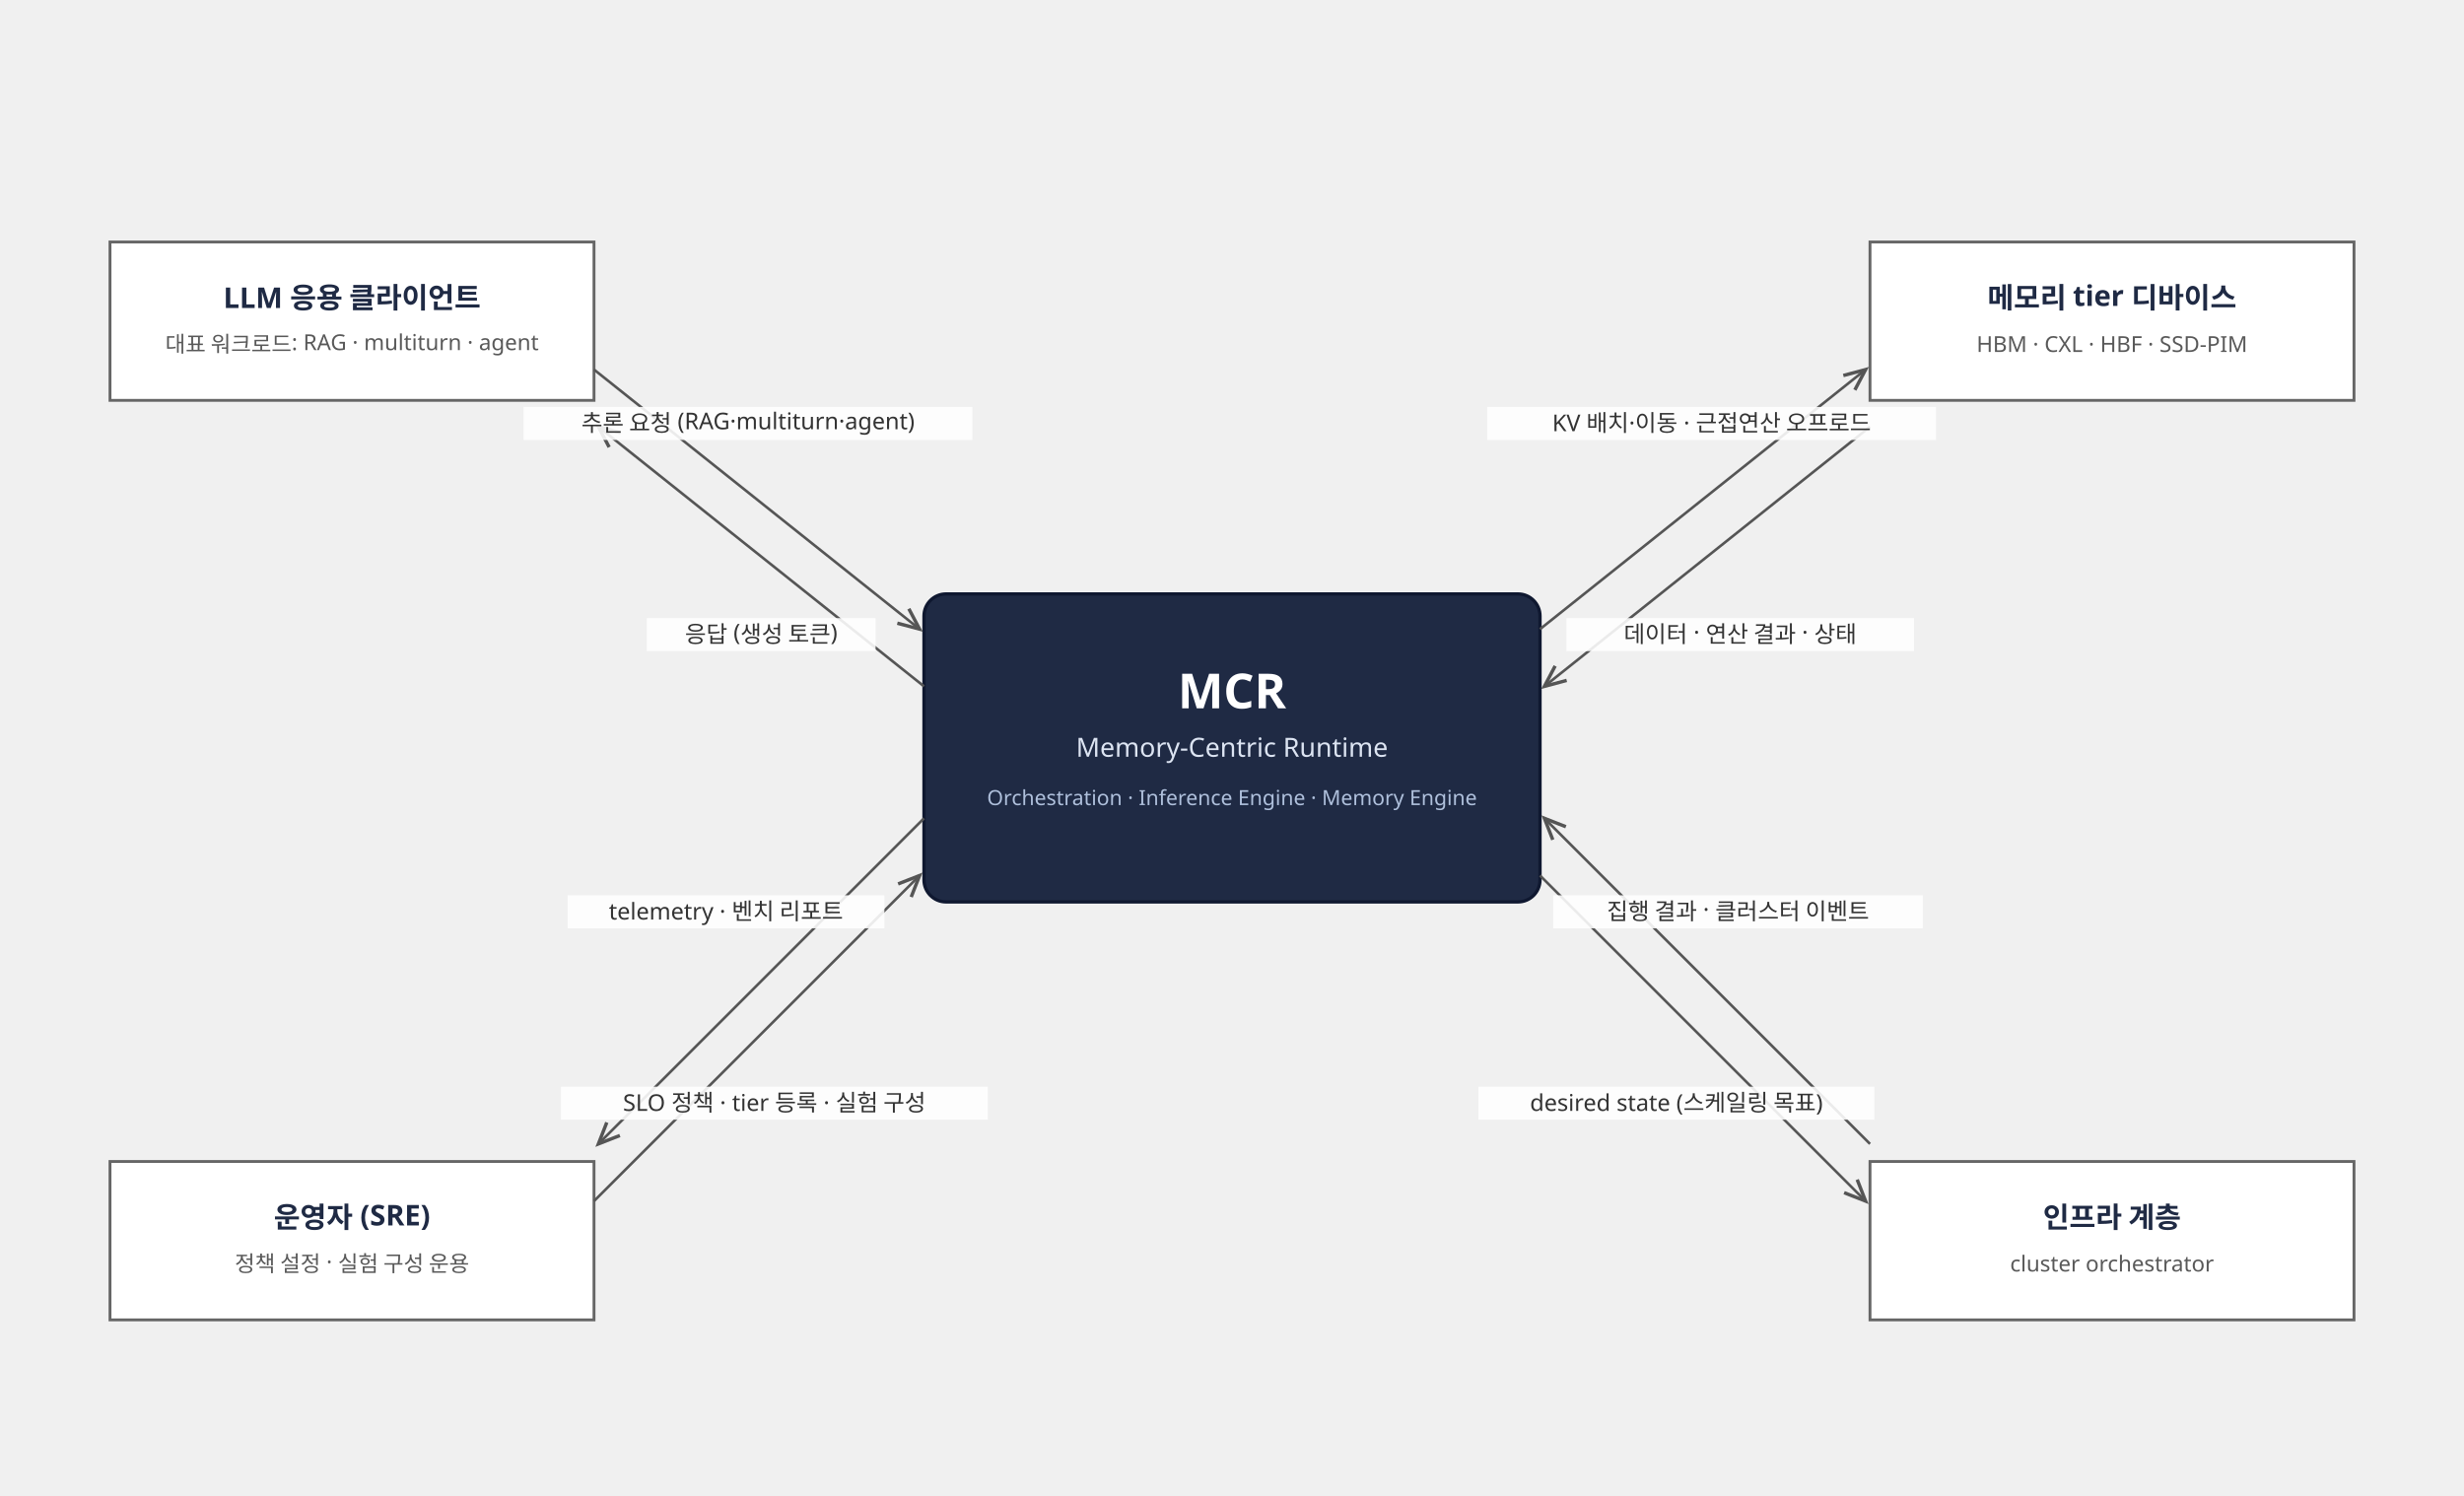
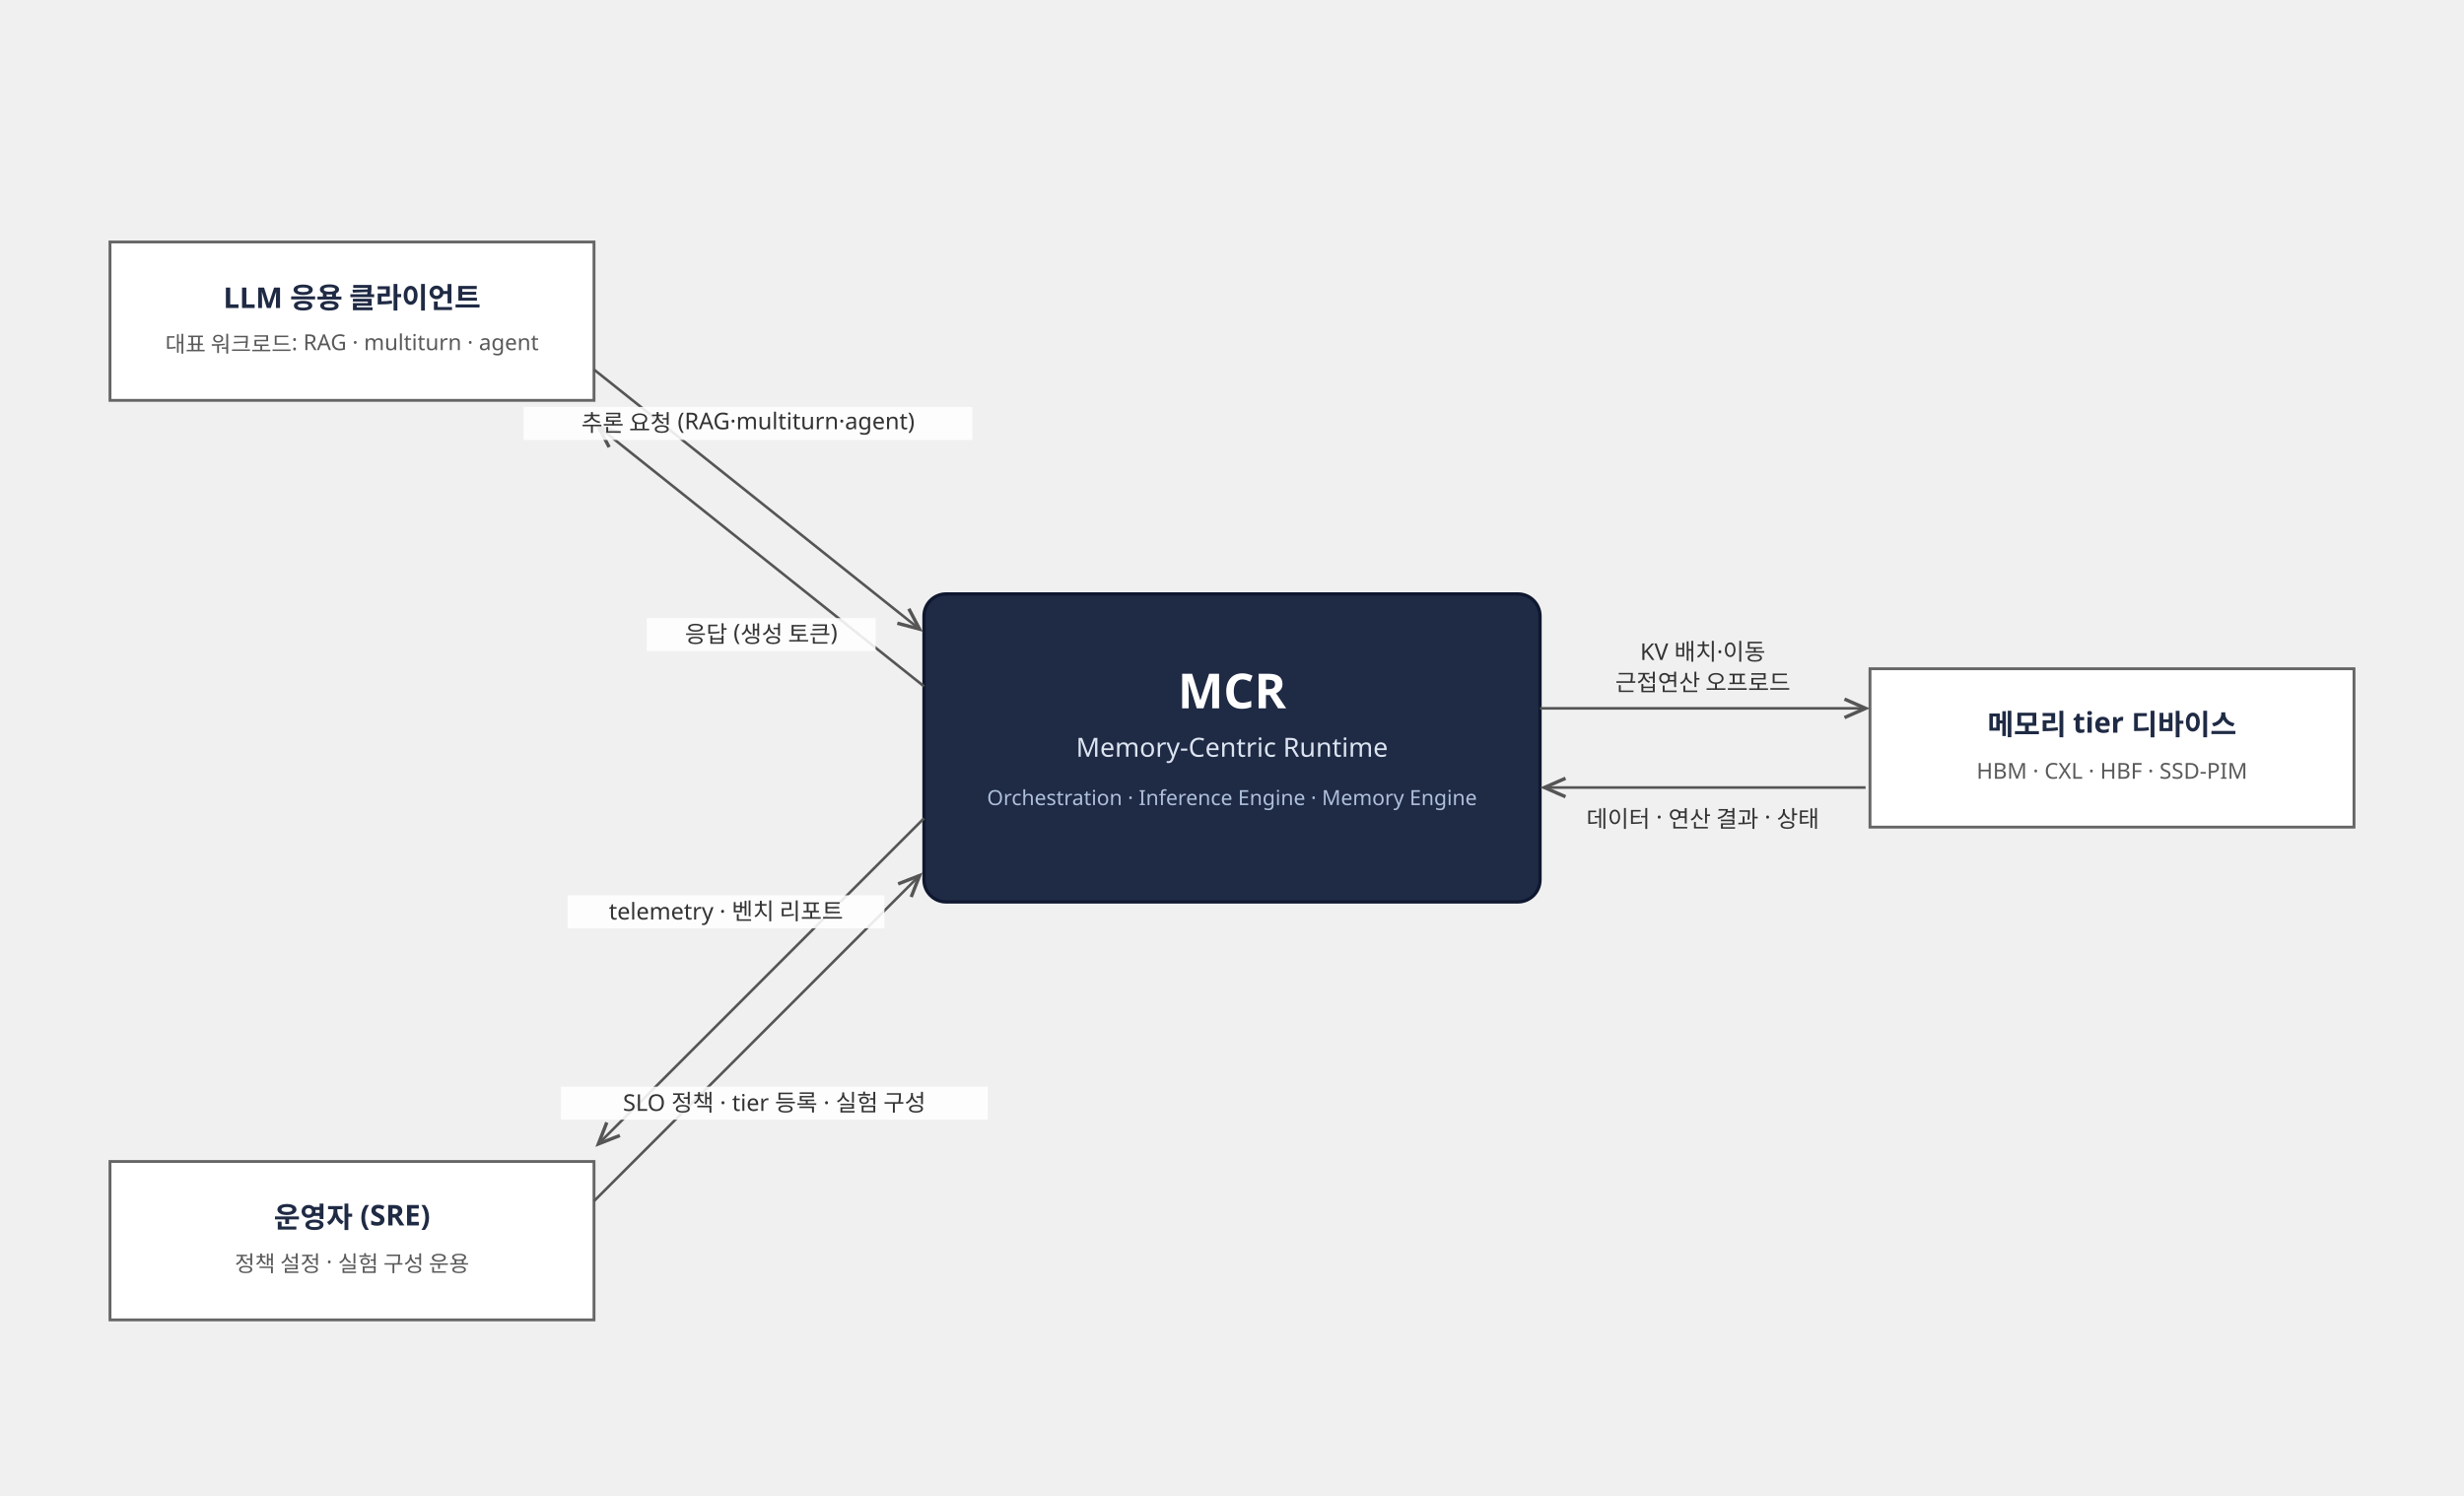
<svg xmlns="http://www.w3.org/2000/svg" viewBox="0 0 1120 680" font-family="'Malgun Gothic','Apple SD Gothic Neo',sans-serif">
  <defs>
    <style>
      .ext { fill: #FFFFFF; stroke: #666666; stroke-width: 1.3; }
      .exttitle { font-size: 13px; font-weight: bold; fill: #1F2A44; text-anchor: middle; }
      .extsub { font-size: 10px; fill: #595959; text-anchor: middle; }
      .flow { stroke: #555555; stroke-width: 1.2; fill: none; }
      .flowlabel { font-size: 10.5px; fill: #333333; text-anchor: middle; }
    </style>
    <marker id="arrow" markerWidth="11" markerHeight="9" refX="9" refY="4.5" orient="auto">
      <path d="M1,1 L9,4.5 L1,8" fill="none" stroke="#555555" stroke-width="1.3" />
    </marker>
  </defs>
  <rect x="420" y="270" width="280" height="140" rx="10" fill="#1F2A44" stroke="#0F1830" stroke-width="1.5" />
  <text x="560" y="322" text-anchor="middle" font-size="22" font-weight="bold" fill="#FFFFFF">MCR</text>
  <text x="560" y="344" text-anchor="middle" font-size="12" fill="#DCE4F2">Memory-Centric Runtime</text>
  <text x="560" y="366" text-anchor="middle" font-size="9.5" fill="#AFC0DC">Orchestration · Inference Engine · Memory Engine</text>
  <rect class="ext" x="50" y="110" width="220" height="72" />
  <text class="exttitle" x="160" y="140">LLM 응용 클라이언트</text>
  <text class="extsub" x="160" y="160">대표 워크로드: RAG · multiturn · agent</text>
  <rect class="ext" x="50" y="528" width="220" height="72" />
  <text class="exttitle" x="160" y="558">운영자 (SRE)</text>
  <text class="extsub" x="160" y="578">정책 설정 · 실험 구성 운용</text>
-   <rect class="ext" x="850" y="110" width="220" height="72" />
-   <text class="exttitle" x="960" y="140">메모리 tier 디바이스</text>
-   <text class="extsub" x="960" y="160">HBM · CXL · HBF · SSD-PIM</text>
-   <rect class="ext" x="850" y="528" width="220" height="72" />
-   <text class="exttitle" x="960" y="558">인프라 계층</text>
-   <text class="extsub" x="960" y="578">cluster orchestrator</text>
+   <rect class="ext" x="850" y="304" width="220" height="72" />
+   <text class="exttitle" x="960" y="334">메모리 tier 디바이스</text>
+   <text class="extsub" x="960" y="354">HBM · CXL · HBF · SSD-PIM</text>
  <line class="flow" x1="270" y1="168" x2="418" y2="286" marker-end="url(#arrow)" />
  <line class="flow" x1="420" y1="312" x2="272" y2="194" marker-end="url(#arrow)" />
  <line class="flow" x1="270" y1="546" x2="418" y2="398" marker-end="url(#arrow)" />
  <line class="flow" x1="420" y1="372" x2="272" y2="520" marker-end="url(#arrow)" />
-   <line class="flow" x1="700" y1="286" x2="848" y2="168" marker-end="url(#arrow)" />
-   <line class="flow" x1="850" y1="194" x2="702" y2="312" marker-end="url(#arrow)" />
-   <line class="flow" x1="700" y1="398" x2="848" y2="546" marker-end="url(#arrow)" />
-   <line class="flow" x1="850" y1="520" x2="702" y2="372" marker-end="url(#arrow)" />
+   <line class="flow" x1="700" y1="322" x2="848" y2="322" marker-end="url(#arrow)" />
+   <line class="flow" x1="848" y1="358" x2="702" y2="358" marker-end="url(#arrow)" />
  <g>
    <rect x="238" y="185" width="204" height="15" fill="#FFFFFF" opacity="0.88" />
    <text class="flowlabel" x="340" y="196">추론 요청 (RAG·multiturn·agent)</text>
    <rect x="294" y="281" width="104" height="15" fill="#FFFFFF" opacity="0.88" />
    <text class="flowlabel" x="346" y="292">응답 (생성 토큰)</text>
    <rect x="255" y="494" width="194" height="15" fill="#FFFFFF" opacity="0.88" />
    <text class="flowlabel" x="352" y="505">SLO 정책 · tier 등록 · 실험 구성</text>
    <rect x="258" y="407" width="144" height="15" fill="#FFFFFF" opacity="0.88" />
    <text class="flowlabel" x="330" y="418">telemetry · 벤치 리포트</text>
-     <rect x="676" y="185" width="204" height="15" fill="#FFFFFF" opacity="0.88" />
-     <text class="flowlabel" x="778" y="196">KV 배치·이동 · 근접연산 오프로드</text>
-     <rect x="712" y="281" width="158" height="15" fill="#FFFFFF" opacity="0.88" />
-     <text class="flowlabel" x="791" y="292">데이터 · 연산 결과 · 상태</text>
-     <rect x="672" y="494" width="180" height="15" fill="#FFFFFF" opacity="0.88" />
-     <text class="flowlabel" x="762" y="505">desired state (스케일링 목표)</text>
-     <rect x="706" y="407" width="168" height="15" fill="#FFFFFF" opacity="0.88" />
-     <text class="flowlabel" x="790" y="418">집행 결과 · 클러스터 이벤트</text>
+     <text class="flowlabel" x="774" y="300">KV 배치·이동</text>
+     <text class="flowlabel" x="774" y="314">근접연산 오프로드</text>
+     <text class="flowlabel" x="774" y="376">데이터 · 연산 결과 · 상태</text>
  </g>
</svg>
